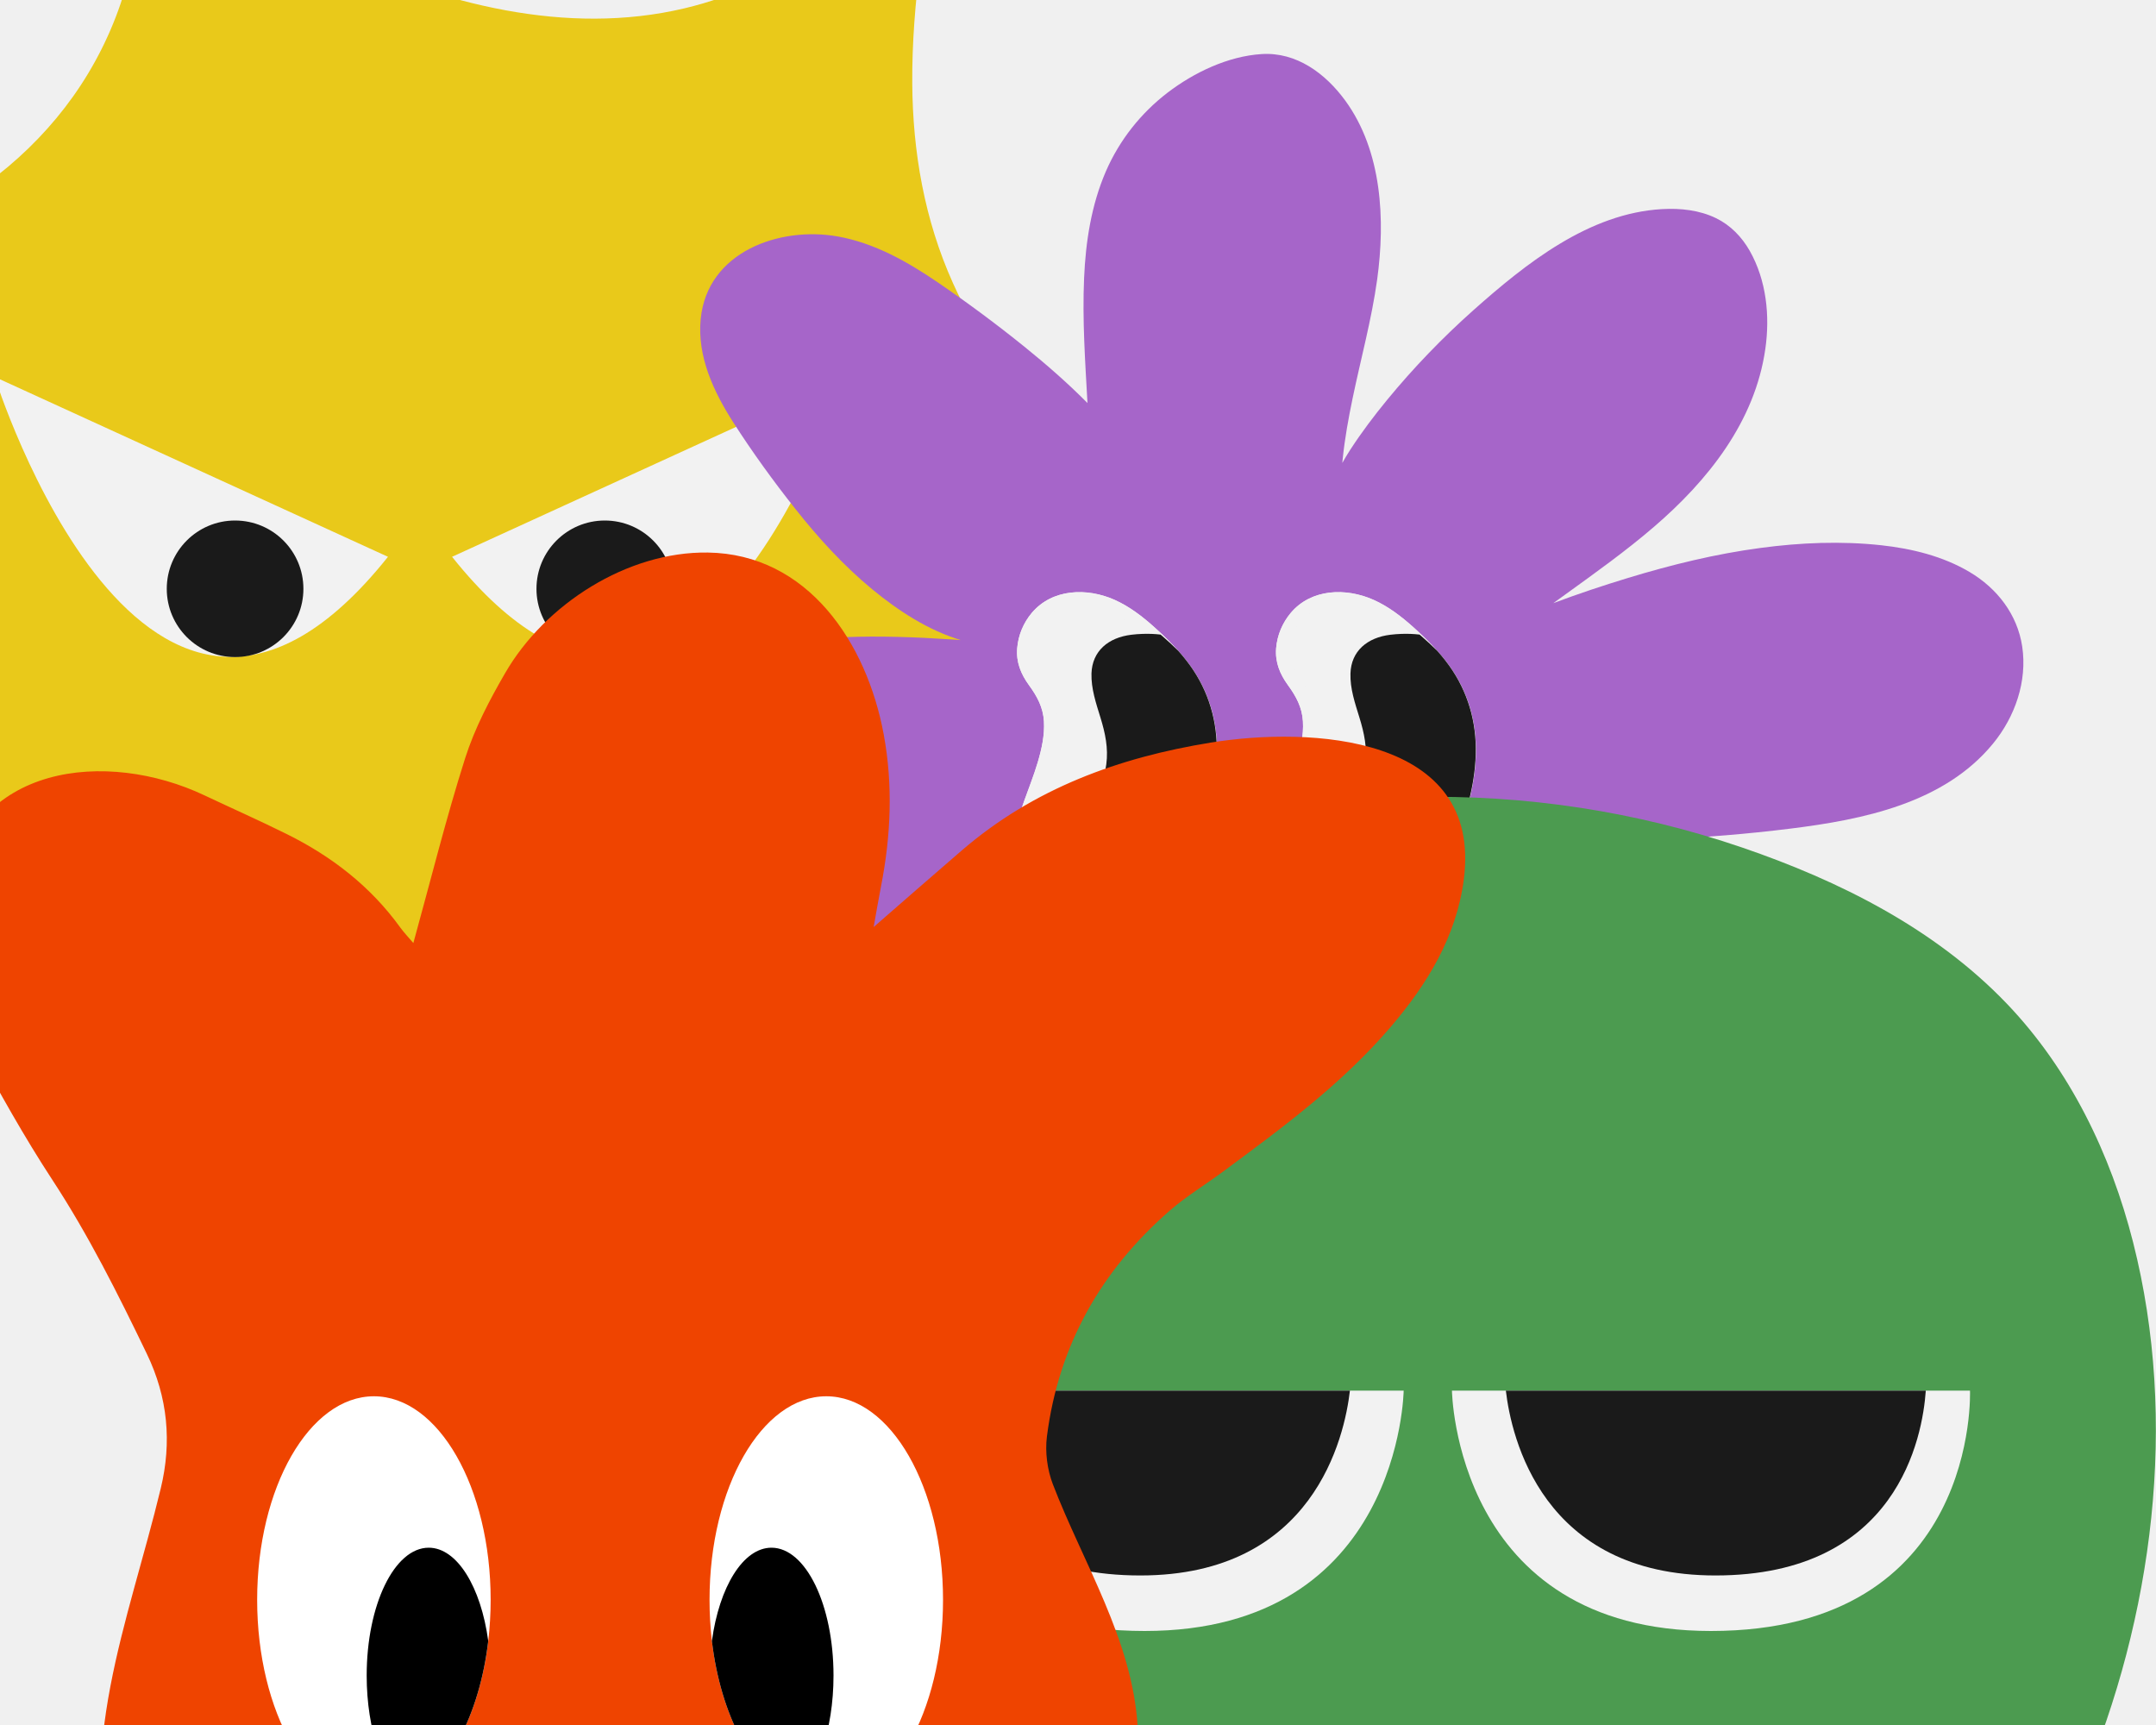
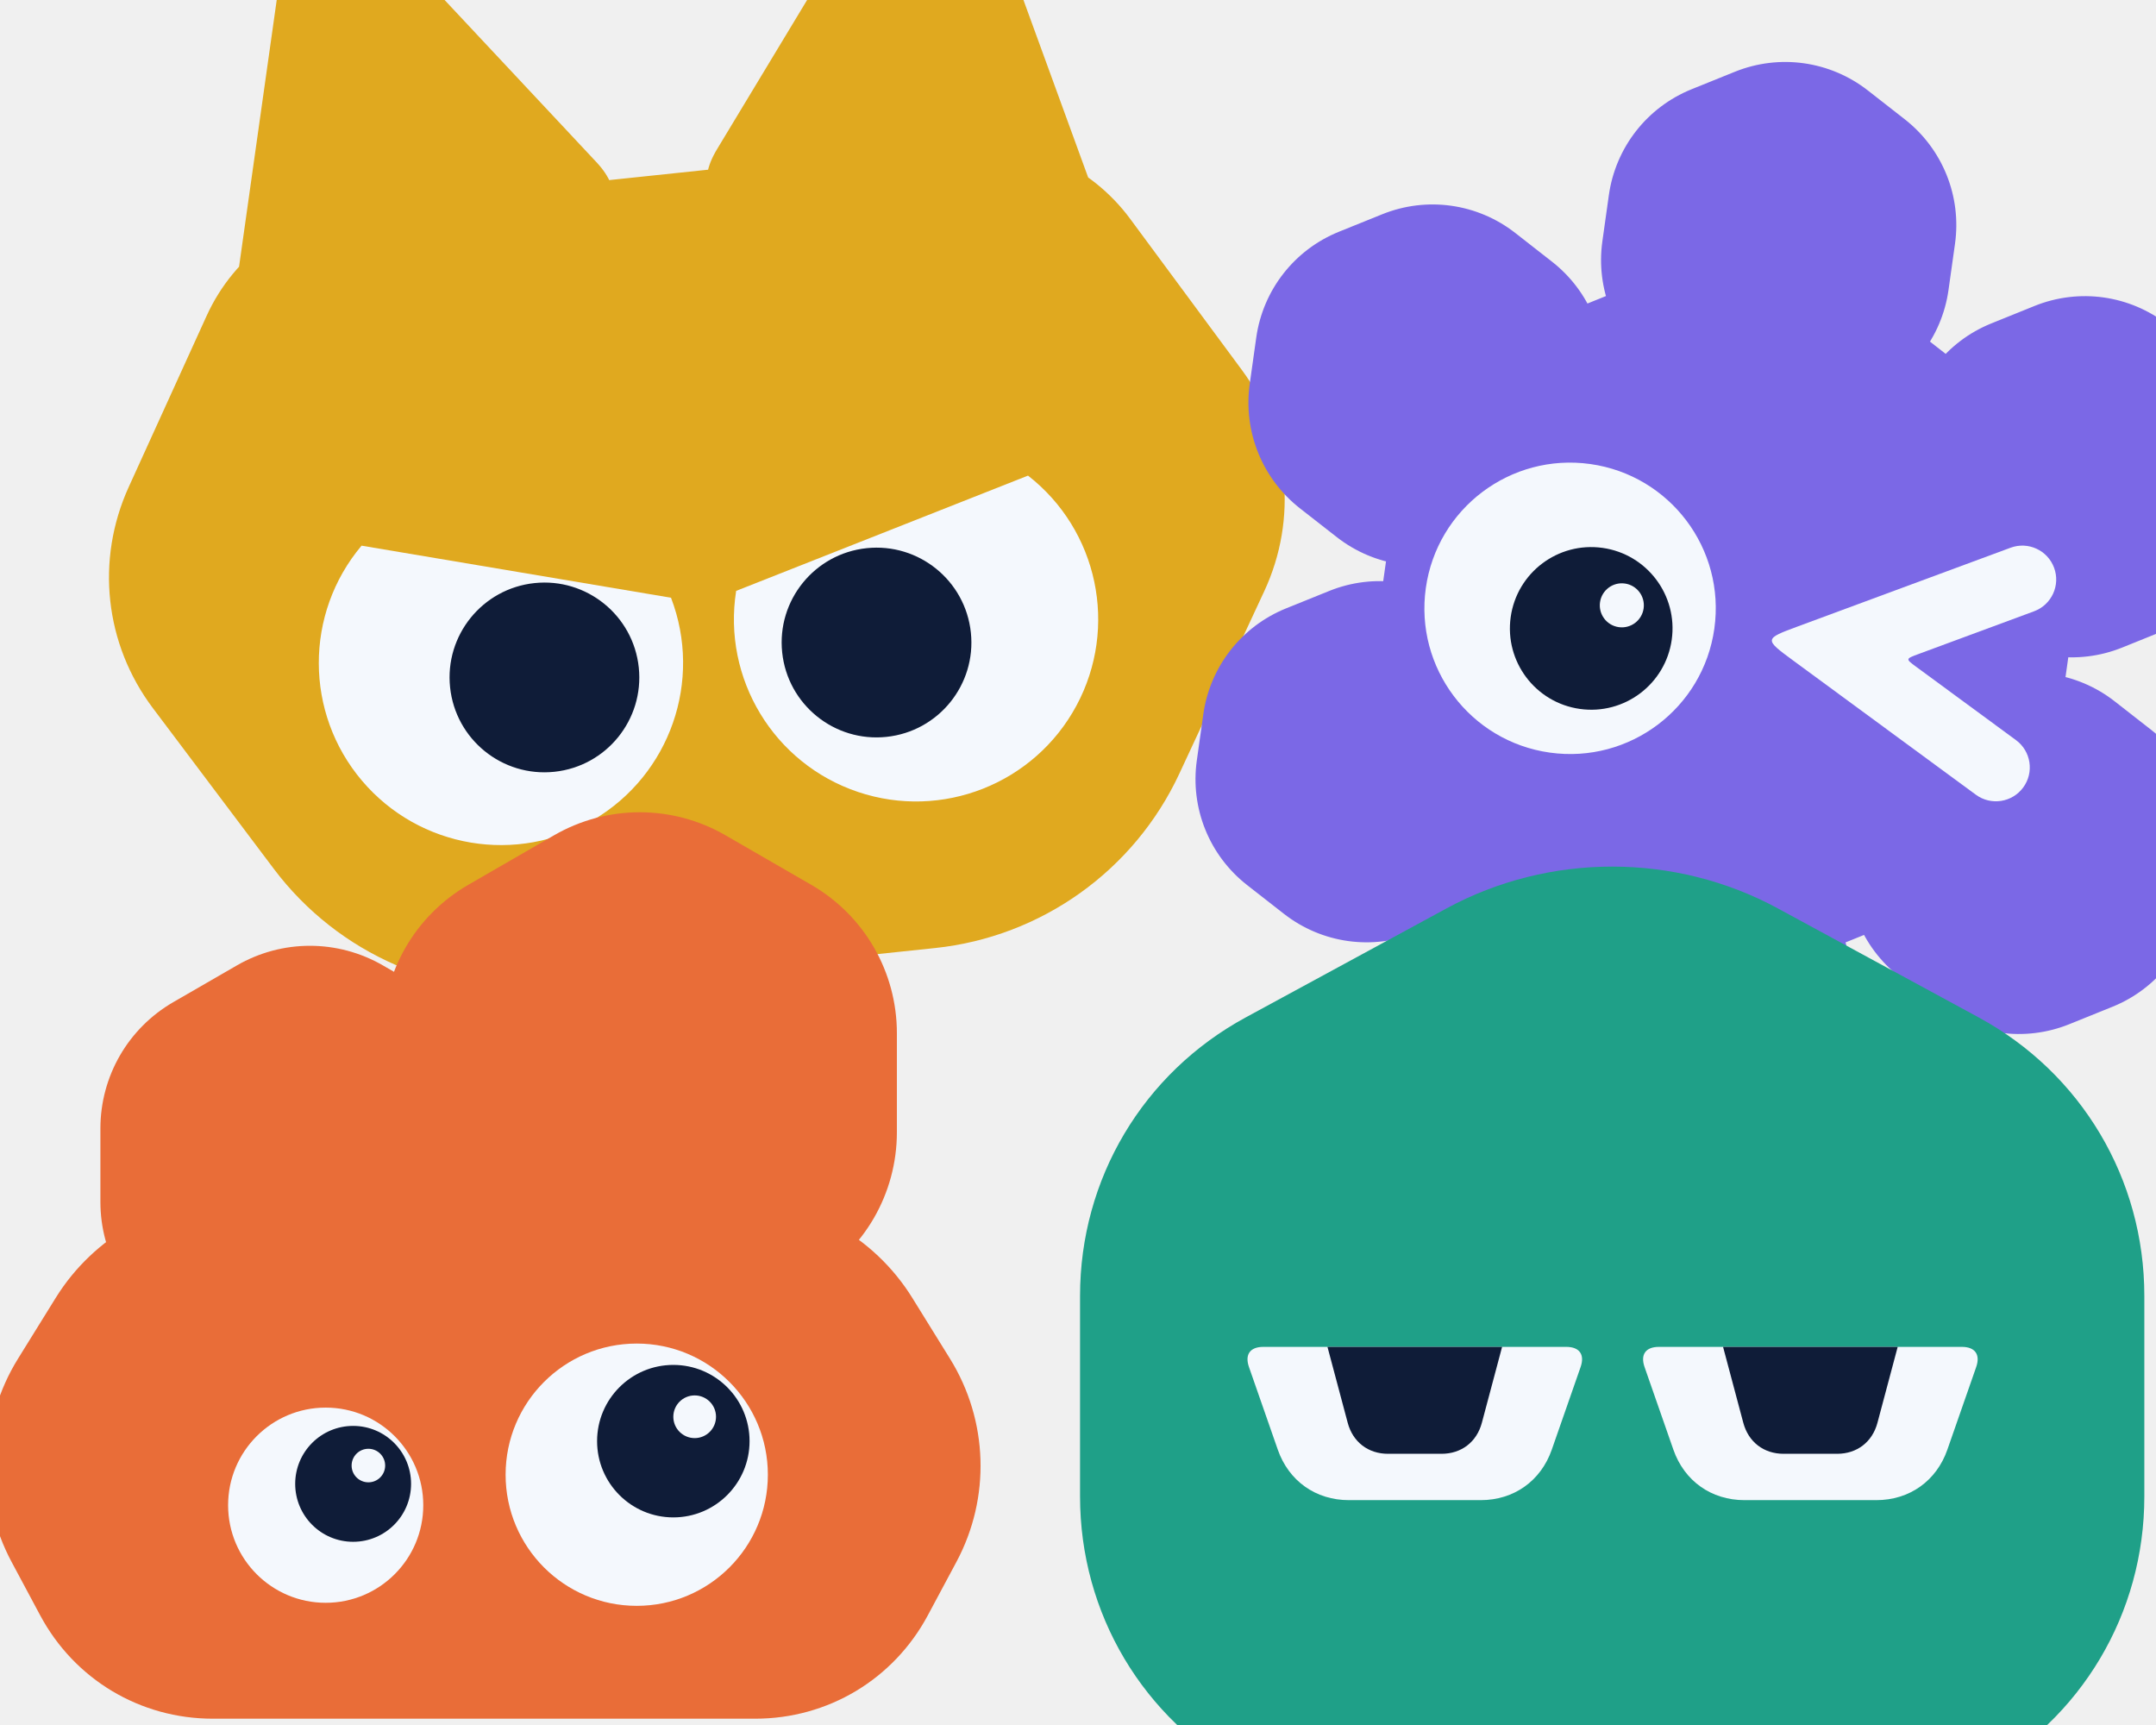
<svg xmlns="http://www.w3.org/2000/svg" width="40" height="32" viewBox="8 4 40 32" fill="none">
-   <g id="angry-yellow">
-     <path id="body" d="M32.856 16.512C31.147 16.727 29.451 17.034 27.78 17.431C26.386 17.763 24.979 18.135 23.701 18.759C22.595 19.299 21.623 20.036 20.787 20.891C19.119 22.599 17.987 24.682 16.893 26.727C16.853 26.801 16.558 26.802 16.519 26.727C15.979 25.689 15.417 24.655 14.731 23.69C14.135 22.852 13.441 22.058 12.594 21.424C11.68 20.741 10.61 20.279 9.452 20.081C8.225 19.87 6.955 19.952 5.734 20.157C4.461 20.371 3.212 20.707 1.986 21.082C1.958 21.09 1.649 21.096 1.717 21.027C2.511 20.212 3.279 19.372 3.951 18.467C5.078 16.951 5.927 15.227 6.017 13.368C6.093 11.782 5.607 10.101 4.398 8.934C4.357 8.931 4.319 8.921 4.296 8.9C4.268 8.874 4.273 8.852 4.292 8.835C4.278 8.823 4.265 8.81 4.251 8.798C4.225 8.775 4.381 8.75 4.418 8.781C4.423 8.786 4.429 8.791 4.434 8.795C5.2 8.667 5.942 8.43 6.627 8.089C7.885 7.464 8.937 6.521 9.631 5.37C10.358 4.165 10.686 2.77 10.567 1.396C10.559 1.292 10.876 1.332 10.927 1.361C12.003 1.992 13.082 2.625 14.224 3.152C16.202 4.064 18.503 4.677 20.705 4.153C22.535 3.717 24.108 2.54 25.061 1.05C25.103 0.984 25.457 0.976 25.44 1.068C25.171 2.548 24.915 4.04 24.925 5.545C24.933 6.815 25.151 8.08 25.682 9.256C26.132 10.254 26.776 11.168 27.523 11.999C29.074 13.722 31.031 15.086 32.972 16.412C33.061 16.473 32.897 16.507 32.856 16.512Z" fill="#E9C91A" />
-     <g id="eyes">
-       <g id="Group">
-         <path id="Vector" d="M16.387 14.329L23.683 10.992C23.683 10.992 20.877 19.958 16.387 14.329Z" fill="#F2F2F2" />
-         <path id="Vector_2" d="M19.221 16.189C19.921 16.189 20.489 15.622 20.489 14.923C20.489 14.223 19.921 13.656 19.221 13.656C18.521 13.656 17.953 14.223 17.953 14.923C17.953 15.622 18.521 16.189 19.221 16.189Z" fill="#1A1A1A" />
-       </g>
-       <g id="Group_2">
-         <path id="Vector_3" d="M15.198 14.329L7.902 10.992C7.902 10.992 10.708 19.958 15.198 14.329Z" fill="#F2F2F2" />
-         <path id="Vector_4" d="M12.361 16.189C13.062 16.189 13.629 15.622 13.629 14.923C13.629 14.223 13.062 13.656 12.361 13.656C11.661 13.656 11.094 14.223 11.094 14.923C11.094 15.622 11.661 16.189 12.361 16.189Z" fill="#1A1A1A" />
+   <defs>
+     <clipPath id="frame">
+       <rect x="8" y="4" width="40" height="32" />
+     </clipPath>
+   </defs>
+   <g clip-path="url(#frame)">
+     <g id="ninja-angry-yellow" transform="rotate(-6 21 15.119)">
+       <g transform="matrix(0.04,0,0,0.04,10.023,1)">
+         <path d="M64.44 456.55L16.47 376.6C-2.67 344.7 -2.84 305.5 16.02 273.43L60.26 198.25C75.97 171.53 104.6 155.15 135.6 155.15L415.61 155.15C446.61 155.15 475.24 171.53 490.96 198.25L535.19 273.43C554.05 305.5 553.88 344.7 534.74 376.6L486.77 456.55C461.25 499.08 415.21 525.15 365.61 525.15L185.61 525.15C136.01 525.15 89.97 499.08 64.44 456.55ZM236.68 178.1L94.54 217.2C76.6 222.13 68.37 214.09 72.88 196.05L116.88 20.08C122.29 -1.58 133.86 -3.94 147.32 13.86L247.5 146.23C258.73 161.06 254.61 173.17 236.68 178.1ZM456.68 217.2L314.54 178.1C296.6 173.17 292.49 161.06 303.71 146.23L403.89 13.86C417.35 -3.94 428.93 -1.58 434.34 20.08L478.33 196.05C482.85 214.09 474.62 222.13 456.68 217.2Z" fill="#E0A91F" />
+         <g transform="matrix(0.88,0,0,0.88,12,91)">
+           <path d="M282.74 295.2C294.83 340.42 272.55 387.77 230 407.27C187.45 426.77 137.03 412.74 110.67 374.07C84.31 335.39 89.69 283.33 123.4 250.86L282.74 295.2Z" fill="#F4F8FD" />
+           <path d="M262 330C262 357.61 239.61 380 212 380C184.39 380 162 357.61 162 330C162 302.39 184.39 280 212 280C239.61 280 262 302.39 262 330Z" fill="#0F1C38" />
+           <path d="M317.26 295.2C305.17 340.42 327.45 387.77 370 407.27C412.55 426.77 462.97 412.74 489.33 374.07C515.69 335.39 510.31 283.33 476.6 250.86L317.26 295.2Z" fill="#F4F8FD" />
+           <path d="M338 330C338 357.61 360.39 380 388 380C415.61 380 438 357.61 438 330C438 302.39 415.61 280 388 280C360.39 280 338 302.39 338 330Z" fill="#0F1C38" />
+         </g>
      </g>
    </g>
-   </g>
-   <g id="Frame 2147239678">
-     <g id="Group_3">
-       <path id="Vector_5" d="M44.976 17.795C44.068 18.902 42.563 19.204 41.221 19.371C40.42 19.471 39.616 19.536 38.81 19.57C38.406 19.588 38.001 19.597 37.597 19.598C37.582 19.598 37.567 19.598 37.553 19.598C38.729 20.349 39.918 21.166 40.763 22.299C41.532 23.331 41.978 24.637 41.655 25.921C41.508 26.502 41.215 27.046 40.771 27.45C40.255 27.919 39.571 28.159 38.877 28.052C38.17 27.942 37.562 27.529 36.987 27.126C36.394 26.71 35.821 26.267 35.271 25.795C34.723 25.325 34.197 24.831 33.703 24.304C33.584 24.178 33.468 24.051 33.354 23.921C33.351 23.968 33.348 24.014 33.345 24.059C33.288 24.889 33.172 25.713 33 26.526C32.849 27.238 32.656 27.942 32.417 28.629C32.215 29.214 31.96 29.805 31.514 30.245C31.109 30.644 30.548 30.879 29.978 30.852C29.384 30.823 28.933 30.475 28.64 29.968C28.321 29.417 28.125 28.774 27.959 28.162C27.777 27.494 27.657 26.81 27.597 26.121C27.534 25.4 27.527 24.657 27.604 23.925C27.582 23.955 27.56 23.985 27.537 24.016C27.332 24.285 27.098 24.535 26.859 24.774C26.392 25.241 25.878 25.662 25.328 26.025C24.84 26.347 24.323 26.624 23.786 26.853C23.22 27.094 22.606 27.323 21.991 27.382C21.435 27.435 20.861 27.31 20.489 26.865C20.17 26.482 20.044 25.95 20.082 25.459C20.127 24.871 20.424 24.329 20.776 23.871C21.191 23.331 21.694 22.856 22.18 22.383C22.84 21.742 23.515 21.102 24.221 20.503C23.622 20.552 23.021 20.559 22.428 20.526C21.773 20.49 21.106 20.41 20.477 20.213C19.93 20.042 19.382 19.753 19.034 19.282C18.729 18.868 18.567 18.303 18.698 17.795C18.85 17.212 19.361 16.9 19.869 16.657C21.053 16.091 22.364 15.87 23.666 15.82C24.324 15.794 24.983 15.818 25.64 15.861C25.702 15.865 25.764 15.87 25.826 15.874C25.224 15.694 24.667 15.331 24.186 14.935C23.652 14.495 23.183 13.98 22.754 13.438C22.346 12.923 21.957 12.386 21.602 11.832C21.239 11.264 20.932 10.611 21 9.917C21.122 8.672 22.459 8.195 23.541 8.386C24.223 8.507 24.837 8.855 25.404 9.242C25.952 9.616 26.487 10.013 27.004 10.43C27.411 10.759 27.807 11.104 28.176 11.477C28.133 10.706 28.079 9.931 28.113 9.16C28.142 8.483 28.247 7.802 28.518 7.177C28.769 6.6 29.165 6.099 29.663 5.718C30.154 5.343 30.785 5.042 31.407 5.003C32.054 4.962 32.592 5.364 32.96 5.868C33.642 6.805 33.703 8.078 33.55 9.188C33.447 9.928 33.248 10.652 33.096 11.383C33.019 11.753 32.951 12.125 32.912 12.502C32.909 12.53 32.907 12.559 32.904 12.588C32.95 12.505 32.999 12.423 33.052 12.342C33.26 12.021 33.493 11.713 33.736 11.417C34.225 10.822 34.76 10.267 35.335 9.755C36.312 8.886 37.48 7.955 38.837 7.879C39.176 7.86 39.529 7.897 39.837 8.047C40.105 8.177 40.315 8.394 40.462 8.652C40.772 9.198 40.84 9.858 40.752 10.472C40.56 11.822 39.686 12.914 38.685 13.774C38.162 14.224 37.599 14.625 37.04 15.029C36.966 15.082 36.892 15.136 36.818 15.189C37.274 15.018 37.737 14.863 38.202 14.722C39.009 14.476 39.83 14.275 40.667 14.164C41.406 14.065 42.163 14.034 42.905 14.115C43.472 14.177 44.048 14.318 44.543 14.612C45.052 14.914 45.428 15.397 45.518 15.994C45.614 16.64 45.384 17.298 44.976 17.795Z" fill="#A665C9" />
-       <g id="Group_4">
-         <path id="Vector_6" d="M30.578 17.883C30.582 18.488 30.418 19.08 30.186 19.633C30.184 19.635 30.183 19.638 30.182 19.641C30.099 19.834 30.005 20.025 29.896 20.208C29.662 20.601 29.36 20.95 28.954 21.172C28.404 21.474 27.654 21.512 27.187 21.034C26.826 20.665 26.734 20.1 26.802 19.604C26.871 19.098 27.107 18.63 27.252 18.145C27.325 17.898 27.383 17.641 27.368 17.382C27.353 17.121 27.241 16.917 27.091 16.711C26.941 16.505 26.85 16.285 26.872 16.024C26.892 15.782 26.987 15.555 27.143 15.369C27.526 14.917 28.17 14.901 28.678 15.127C28.954 15.25 29.198 15.438 29.422 15.64C29.575 15.777 29.723 15.92 29.86 16.074C29.915 16.135 29.967 16.198 30.018 16.263C30.384 16.733 30.573 17.286 30.578 17.883Z" fill="#F2F2F2" />
-         <g id="Group_5">
-           <path id="Vector_7" d="M30.018 16.263C29.967 16.198 29.915 16.135 29.86 16.074C29.723 15.92 29.575 15.777 29.422 15.64C29.198 15.438 28.954 15.25 28.678 15.127C28.17 14.901 27.526 14.917 27.143 15.369C26.987 15.555 26.892 15.782 26.872 16.024C26.85 16.285 26.941 16.505 27.091 16.711C27.241 16.917 27.353 17.121 27.368 17.382C27.383 17.641 27.325 17.898 27.252 18.145C27.107 18.63 26.871 19.098 26.802 19.604C26.734 20.1 26.826 20.665 27.187 21.034C27.654 21.512 28.404 21.474 28.954 21.172C29.36 20.95 29.662 20.601 29.896 20.208C30.005 20.025 30.099 19.834 30.182 19.641C30.183 19.638 30.184 19.635 30.186 19.633C30.418 19.08 30.582 18.488 30.578 17.883C30.573 17.286 30.384 16.733 30.018 16.263ZM29.976 19.509C29.762 20.008 29.481 20.511 29.034 20.834C29.02 20.844 29.006 20.854 28.991 20.863C28.978 20.873 28.964 20.882 28.95 20.89C28.532 21.157 27.979 21.271 27.534 21.001C27.125 20.752 27.001 20.228 27.027 19.777C27.055 19.319 27.26 18.885 27.407 18.457C27.551 18.034 27.683 17.567 27.574 17.119C27.522 16.907 27.408 16.737 27.282 16.562C27.142 16.366 27.077 16.161 27.132 15.919C27.25 15.401 27.756 15.149 28.254 15.246C28.612 15.317 28.923 15.521 29.2 15.763C29.202 15.765 29.204 15.767 29.206 15.769C29.336 15.882 29.457 16.003 29.573 16.123C30.002 16.568 30.29 17.093 30.329 17.721C30.367 18.334 30.212 18.948 29.976 19.509Z" fill="#F2F2F2" />
+     <g id="flower-quirky-purple" transform="rotate(8 40 15.698)">
+       <g transform="matrix(0.036,0,0,0.036,30.563,5)">
+         <path d="M118.92 168.8L227.17 106.3C248.65 93.9 274.97 93.9 296.45 106.3L404.7 168.8C426.18 181.2 439.35 204 439.35 228.8L439.35 353.8C439.35 378.6 426.18 401.4 404.7 413.8L296.45 476.3C274.97 488.7 248.65 488.7 227.17 476.3L118.92 413.8C97.44 401.4 84.27 378.6 84.27 353.8L84.27 228.8C84.27 204 97.44 181.2 118.92 168.8ZM206.38 23.3L227.17 11.3C248.65 -1.1 274.97 -1.1 296.45 11.3L317.24 23.3C338.71 35.7 351.88 58.5 351.88 83.3L351.88 107.3C351.88 132.1 338.71 154.9 317.24 167.3L296.45 179.3C274.97 191.7 248.65 191.7 227.17 179.3L206.38 167.3C184.91 154.9 171.74 132.1 171.74 107.3L171.74 83.3C171.74 58.5 184.91 35.7 206.38 23.3ZM466.19 109.3L486.98 121.3C508.45 133.7 521.62 156.5 521.62 181.3L521.62 205.3C521.62 230.1 508.45 252.9 486.98 265.3L466.19 277.3C444.71 289.7 418.39 289.7 396.91 277.3L376.13 265.3C354.65 252.9 341.48 230.1 341.48 205.3L341.48 181.3C341.48 156.5 354.65 133.7 376.13 121.3L396.91 109.3C418.39 96.9 444.71 96.9 466.19 109.3ZM521.62 377.3L521.62 401.3C521.62 426.1 508.45 448.9 486.98 461.3L466.19 473.3C444.71 485.7 418.39 485.7 396.91 473.3L376.13 461.3C354.65 448.9 341.48 426.1 341.48 401.3L341.48 377.3C341.48 352.5 354.65 329.7 376.13 317.3L396.91 305.3C418.39 292.9 444.71 292.9 466.19 305.3L486.98 317.3C508.45 329.7 521.62 352.5 521.62 377.3ZM317.24 559.3L296.45 571.3C274.97 583.7 248.65 583.7 227.17 571.3L206.38 559.3C184.91 546.9 171.74 524.1 171.74 499.3L171.74 475.3C171.74 450.5 184.91 427.7 206.38 415.3L227.17 403.3C248.65 390.9 274.97 390.9 296.45 403.3L317.24 415.3C338.71 427.7 351.88 450.5 351.88 475.3L351.88 499.3C351.88 524.1 338.71 546.9 317.24 559.3ZM57.43 473.3L36.64 461.3C15.17 448.9 2 426.1 2 401.3L2 377.3C2 352.5 15.17 329.7 36.64 317.3L57.43 305.3C78.91 292.9 105.23 292.9 126.71 305.3L147.49 317.3C168.97 329.7 182.14 352.5 182.14 377.3L182.14 401.3C182.14 426.1 168.97 448.9 147.49 461.3L126.71 473.3C105.23 485.7 78.91 485.7 57.43 473.3ZM2 205.3L2 181.3C2 156.5 15.17 133.7 36.64 121.3L57.43 109.3C78.91 96.9 105.23 96.9 126.71 109.3L147.49 121.3C168.97 133.7 182.14 156.5 182.14 181.3L182.14 205.3C182.14 230.1 168.97 252.9 147.49 265.3L126.71 277.3C105.23 289.7 78.91 289.7 57.43 277.3L36.64 265.3C15.17 252.9 2 230.1 2 205.3Z" fill="#7B68E6" />
+         <g transform="matrix(0.873,0,0,0.873,0,35)">
+           <path d="M294 300C294 347.5 255.5 386 208 386C160.5 386 122 347.5 122 300C122 252.5 160.5 214 208 214C255.5 214 294 252.5 294 300Z" fill="#F4F8FD" />
+           <path d="M270 310C270 336.51 248.51 358 222 358C195.49 358 174 336.51 174 310C174 283.49 195.49 262 222 262C248.51 262 270 283.49 270 310Z" fill="#0F1C38" />
+           <path d="M251 294C251 301.18 245.18 307 238 307C230.82 307 225 301.18 225 294C225 286.82 230.82 281 238 281C245.18 281 251 286.82 251 294Z" fill="#F4F8FD" />
+           <path d="M479.48 263.61L415.31 298.16C408.19 302 408.19 302 415.31 305.84L479.48 340.39C489.21 345.63 492.85 357.76 487.61 367.48C482.37 377.21 470.24 380.85 460.52 375.61L342.95 312.31C323.81 302 323.81 302 342.95 291.69L460.52 228.39C470.24 223.15 482.37 226.79 487.61 236.52C492.85 246.24 489.21 258.37 479.48 263.61Z" fill="#F4F8FD" />
        </g>
-         <path id="Vector_8" d="M30.575 17.88C30.58 18.484 30.416 19.076 30.183 19.629C30.182 19.631 30.181 19.634 30.179 19.637C30.096 19.83 30.002 20.022 29.893 20.204C29.791 20.354 29.678 20.497 29.55 20.627C29.545 20.63 29.541 20.633 29.536 20.636C29.359 20.754 29.157 20.844 28.948 20.887C28.711 20.934 28.465 20.921 28.236 20.814C27.748 20.587 27.702 20.077 27.896 19.643C28.122 19.163 28.454 18.709 28.525 18.178C28.565 17.879 28.505 17.599 28.417 17.313C28.335 17.047 28.242 16.774 28.25 16.493C28.264 16.076 28.563 15.827 28.99 15.775C29.058 15.767 29.127 15.761 29.198 15.759C29.308 15.755 29.421 15.759 29.532 15.772C29.546 15.784 29.559 15.795 29.572 15.806C29.67 15.891 29.766 15.979 29.857 16.07C29.912 16.131 29.965 16.194 30.015 16.259C30.382 16.729 30.57 17.283 30.575 17.88Z" fill="#1A1A1A" />
-       </g>
-       <g id="Group_6">
-         <path id="Vector_9" d="M35.382 17.883C35.387 18.488 35.223 19.08 34.99 19.633C34.989 19.635 34.988 19.638 34.986 19.641C34.903 19.834 34.809 20.025 34.7 20.208C34.466 20.601 34.164 20.95 33.759 21.172C33.209 21.474 32.459 21.512 31.992 21.034C31.631 20.665 31.539 20.1 31.607 19.604C31.675 19.098 31.912 18.63 32.057 18.145C32.13 17.898 32.188 17.641 32.173 17.382C32.158 17.121 32.046 16.917 31.896 16.711C31.746 16.505 31.655 16.285 31.676 16.024C31.696 15.782 31.792 15.555 31.948 15.369C32.33 14.917 32.974 14.901 33.482 15.127C33.759 15.25 34.002 15.438 34.227 15.64C34.38 15.777 34.528 15.92 34.664 16.074C34.719 16.135 34.772 16.198 34.823 16.263C35.189 16.733 35.378 17.286 35.382 17.883Z" fill="#F2F2F2" />
-         <g id="Group_7">
-           <path id="Vector_10" d="M34.823 16.263C34.772 16.198 34.719 16.135 34.664 16.074C34.528 15.92 34.38 15.777 34.227 15.64C34.002 15.438 33.759 15.25 33.482 15.127C32.974 14.901 32.33 14.917 31.948 15.369C31.792 15.555 31.696 15.782 31.676 16.024C31.655 16.285 31.746 16.505 31.896 16.711C32.046 16.917 32.158 17.121 32.173 17.382C32.188 17.641 32.13 17.898 32.057 18.145C31.912 18.63 31.675 19.098 31.607 19.604C31.539 20.1 31.631 20.665 31.992 21.034C32.459 21.512 33.209 21.474 33.759 21.172C34.164 20.95 34.466 20.601 34.7 20.208C34.809 20.025 34.903 19.834 34.986 19.641C34.988 19.638 34.989 19.635 34.99 19.633C35.223 19.08 35.387 18.488 35.382 17.883C35.378 17.286 35.189 16.733 34.823 16.263ZM34.78 19.509C34.566 20.008 34.286 20.511 33.838 20.834C33.824 20.844 33.81 20.854 33.796 20.863C33.782 20.873 33.769 20.882 33.755 20.89C33.337 21.157 32.784 21.271 32.339 21.001C31.929 20.752 31.806 20.228 31.832 19.777C31.859 19.319 32.064 18.885 32.211 18.457C32.356 18.034 32.487 17.567 32.378 17.119C32.326 16.907 32.212 16.737 32.087 16.562C31.947 16.366 31.881 16.161 31.936 15.919C32.054 15.401 32.561 15.149 33.059 15.246C33.416 15.317 33.728 15.521 34.005 15.763C34.007 15.765 34.009 15.767 34.011 15.769C34.14 15.882 34.262 16.003 34.377 16.123C34.807 16.568 35.094 17.093 35.134 17.721C35.172 18.334 35.017 18.948 34.78 19.509Z" fill="#F2F2F2" />
-         </g>
-         <path id="Vector_11" d="M35.38 17.88C35.384 18.484 35.221 19.076 34.988 19.629C34.986 19.631 34.985 19.634 34.984 19.637C34.901 19.83 34.807 20.022 34.698 20.204C34.596 20.354 34.483 20.497 34.355 20.627C34.35 20.63 34.345 20.633 34.341 20.636C34.164 20.754 33.962 20.844 33.752 20.887C33.516 20.934 33.27 20.921 33.041 20.814C32.553 20.587 32.506 20.077 32.701 19.643C32.927 19.163 33.258 18.709 33.33 18.178C33.369 17.879 33.31 17.599 33.222 17.313C33.14 17.047 33.046 16.774 33.055 16.493C33.068 16.076 33.368 15.827 33.795 15.775C33.863 15.767 33.932 15.761 34.002 15.759C34.113 15.755 34.225 15.759 34.337 15.772C34.35 15.784 34.363 15.795 34.377 15.806C34.474 15.891 34.57 15.979 34.662 16.07C34.717 16.131 34.769 16.194 34.82 16.259C35.186 16.729 35.375 17.283 35.38 17.88Z" fill="#1A1A1A" />
      </g>
    </g>
-     <g id="Group_8">
-       <path id="Vector_12" d="M46.624 37.115C45.338 40.152 43.152 42.848 40.285 44.372C38.563 45.286 36.661 45.71 34.747 45.895C32.772 46.086 30.759 46.052 28.813 45.621C25.483 44.885 22.234 42.785 20.914 39.395C20.355 37.962 20.186 36.378 20.224 34.822C20.19 34.58 20.161 34.337 20.137 34.094C19.941 32.068 20.153 30.018 20.779 28.087C21.957 24.454 24.554 21.289 28.051 19.927C29.997 19.17 32.137 18.837 34.209 18.787C36.282 18.736 38.355 19.049 40.324 19.723C42.114 20.335 43.901 21.223 45.242 22.629C46.399 23.842 47.158 25.403 47.575 27.045C48.419 30.369 47.946 33.995 46.624 37.115Z" fill="#4C9B50" />
-       <g id="Group_9">
-         <path id="Vector_13" d="M39.743 34.256C34.993 34.256 34.938 29.797 34.938 29.797H44.549C44.549 29.797 44.733 34.256 39.743 34.256Z" fill="#F2F2F2" />
-         <path id="Vector_14" d="M43.729 29.797C43.669 30.656 43.207 33.226 39.826 33.226C36.608 33.226 36.038 30.656 35.938 29.797H43.729Z" fill="#1A1A1A" />
-       </g>
-       <g id="Group_10">
-         <path id="Vector_15" d="M29.236 34.256C33.987 34.256 34.042 29.797 34.042 29.797H24.431C24.431 29.797 24.247 34.256 29.236 34.256Z" fill="#F2F2F2" />
-         <path id="Vector_16" d="M25.254 29.797C25.314 30.656 25.776 33.226 29.156 33.226C32.375 33.226 32.945 30.656 33.045 29.797H25.254Z" fill="#1A1A1A" />
+     <g id="blob-grumpy-green">
+       <g transform="matrix(0.038,0,0,0.038,27.962,20)">
+         <path d="M82.86 75.64L180.95 22.4C231.08 -4.8 292.54 -4.8 342.67 22.4L440.76 75.64C490.89 102.84 521.62 154.48 521.62 211.52L521.62 309.52C521.62 366.56 490.89 418.2 440.76 445.4L342.67 498.64C292.54 525.84 231.08 525.84 180.95 498.64L82.86 445.4C32.73 418.2 2 366.56 2 309.52L2 211.52C2 154.48 32.73 102.84 82.86 75.64Z" fill="#1FA088" />
+         <g transform="matrix(0.87,0,0,0.87,1,12)">
+           <path d="M112.12 315.67L95.95 269.33C93.5 262.31 96.56 258 104 258L274 258C281.44 258 284.5 262.31 282.05 269.33L265.88 315.67C259.75 333.24 244.6 344 226 344L152 344C133.4 344 118.25 333.24 112.12 315.67Z" fill="#F4F8FD" />
+           <path d="M151.36 300.61L140 258L238 258L226.64 300.61C223.76 311.39 215.16 318 204 318L174 318C162.84 318 154.24 311.39 151.36 300.61Z" fill="#0F1C38" />
+           <path d="M487.88 315.67L504.05 269.33C506.5 262.31 503.44 258 496 258L326 258C318.56 258 315.5 262.31 317.95 269.33L334.12 315.67C340.25 333.24 355.4 344 374 344L448 344C466.6 344 481.75 333.24 487.88 315.67Z" fill="#F4F8FD" />
+           <path d="M448.64 300.61L460 258L362 258L373.36 300.61C376.24 311.39 384.84 318 396 318L426 318C437.16 318 445.76 311.39 448.64 300.61Z" fill="#0F1C38" />
+         </g>
      </g>
    </g>
-     <g id="Group_11">
-       <g id="Group 22">
-         <g id="Group_12">
-           <g id="Group_13">
-             <path id="Vector_17" d="M15.669 21.494C15.995 20.315 16.276 19.177 16.63 18.065C16.806 17.512 17.083 16.984 17.375 16.481C18.114 15.207 19.638 14.229 21.131 14.25C22.984 14.277 24.081 15.917 24.396 17.627C24.57 18.57 24.528 19.509 24.345 20.445C24.295 20.7 24.252 20.956 24.209 21.197C24.761 20.717 25.3 20.244 25.844 19.776C27.182 18.623 28.764 18.05 30.466 17.775C32.296 17.479 35.506 17.624 35.158 20.314C35.02 21.375 34.479 22.257 33.804 23.047C32.902 24.104 31.792 24.92 30.687 25.737C30.362 25.978 30.012 26.189 29.707 26.454C28.434 27.56 27.639 28.949 27.423 30.651C27.387 30.938 27.43 31.265 27.534 31.535C28.095 32.995 29.006 34.416 29.106 36.019C29.267 38.598 28.18 40.838 25.963 42.09C23.146 43.682 19.779 44.034 16.639 43.464C14.075 42.999 10.945 41.849 10.131 39.035C9.377 36.432 10.379 34.112 10.983 31.609C11.189 30.755 11.116 29.926 10.723 29.112C10.19 28.006 9.644 26.915 8.971 25.887C8.447 25.087 7.979 24.247 7.524 23.404C7.045 22.518 6.901 21.564 7.065 20.556C7.455 18.154 9.989 17.897 11.797 18.756C12.305 18.996 12.818 19.223 13.321 19.473C14.15 19.884 14.871 20.438 15.424 21.203C15.495 21.301 15.58 21.389 15.669 21.494Z" fill="#EF4400" />
-           </g>
-         </g>
-         <g id="Group_14">
-           <g id="Group_15">
-             <g id="Group_16">
-               <g id="Group_17">
-                 <path id="Vector_18" d="M17.103 33.678C17.103 33.939 17.087 34.194 17.059 34.44C17.059 34.44 17.061 34.442 17.059 34.444C16.897 35.816 16.308 36.915 15.547 37.303C15.352 37.402 15.149 37.455 14.937 37.455C13.742 37.455 12.771 35.764 12.771 33.678C12.771 31.593 13.742 29.902 14.937 29.902C16.133 29.902 17.103 31.593 17.103 33.678Z" fill="white" />
-               </g>
-               <g id="Group_18">
-                 <path id="Vector_19" d="M17.058 34.44C17.058 34.44 17.061 34.442 17.058 34.444C16.897 35.816 16.308 36.915 15.547 37.304C15.111 36.964 14.803 36.098 14.803 35.083C14.803 33.772 15.317 32.711 15.954 32.711C16.481 32.711 16.923 33.441 17.058 34.44Z" fill="black" />
-               </g>
-             </g>
-             <g id="Group_19">
-               <g id="Group_20">
-                 <path id="Vector_20" d="M21.164 33.678C21.164 33.939 21.179 34.194 21.208 34.44C21.208 34.44 21.206 34.442 21.208 34.444C21.37 35.816 21.958 36.915 22.72 37.303C22.914 37.402 23.118 37.455 23.33 37.455C24.525 37.455 25.496 35.764 25.496 33.678C25.496 31.593 24.525 29.902 23.33 29.902C22.133 29.902 21.164 31.593 21.164 33.678Z" fill="white" />
-               </g>
-               <g id="Group_21">
-                 <path id="Vector_21" d="M21.208 34.44C21.208 34.44 21.206 34.442 21.208 34.444C21.37 35.816 21.958 36.915 22.72 37.304C23.155 36.964 23.464 36.098 23.464 35.083C23.464 33.772 22.95 32.711 22.313 32.711C21.786 32.711 21.344 33.441 21.208 34.44Z" fill="black" />
-               </g>
-             </g>
-           </g>
+     <g id="cloud-curious-orange">
+       <g transform="matrix(0.034,0,0,0.034,7.699,19)">
+         <path d="M30.76 440.13L15.16 410.99C-3.56 376 -2.23 333.89 18.67 300.16L39.25 266.96C60.15 233.23 97.28 212.56 136.96 212.56L408.96 212.56C448.64 212.56 485.77 233.23 506.67 266.96L527.25 300.16C548.15 333.89 549.48 376 530.76 410.99L515.16 440.13C496.44 475.11 460.64 496.56 420.96 496.56L124.96 496.56C85.28 496.56 49.48 475.11 30.76 440.13ZM103.48 105.56L138.12 85.56C162.82 71.29 193.1 71.29 217.8 85.56L252.44 105.56C277.14 119.82 292.28 146.04 292.28 174.56L292.28 214.56C292.28 243.08 277.14 269.3 252.44 283.56L217.8 303.56C193.1 317.82 162.82 317.82 138.12 303.56L103.48 283.56C78.78 269.3 63.64 243.08 63.64 214.56L63.64 174.56C63.64 146.04 78.78 119.82 103.48 105.56ZM264.43 41.56L311.19 14.56C340.19 -2.19 375.73 -2.19 404.73 14.56L451.49 41.56C480.49 58.29 498.26 89.08 498.26 122.56L498.26 176.56C498.26 210.04 480.49 240.82 451.49 257.56L404.73 284.56C375.73 301.3 340.19 301.3 311.19 284.56L264.43 257.56C235.43 240.82 217.66 210.04 217.66 176.56L217.66 122.56C217.66 89.08 235.43 58.29 264.43 41.56Z" fill="#E96D38" />
+         <g transform="matrix(0.832,0,0,0.832,23.5,115.5)">
+           <path d="M260 318C260 353.35 231.35 382 196 382C160.65 382 132 353.35 132 318C132 282.65 160.65 254 196 254C231.35 254 260 282.65 260 318Z" fill="#F4F8FD" />
+           <path d="M252 304C252 324.99 234.99 342 214 342C193.01 342 176 324.99 176 304C176 283.01 193.01 266 214 266C234.99 266 252 283.01 252 304Z" fill="#0F1C38" />
+           <path d="M235 292C235 298.08 230.08 303 224 303C217.92 303 213 298.08 213 292C213 285.92 217.92 281 224 281C230.08 281 235 285.92 235 292Z" fill="#F4F8FD" />
+           <path d="M486 298C486 345.5 447.5 384 400 384C352.5 384 314 345.5 314 298C314 250.5 352.5 212 400 212C447.5 212 486 250.5 486 298Z" fill="#F4F8FD" />
+           <path d="M474 276C474 303.61 451.61 326 424 326C396.39 326 374 303.61 374 276C374 248.39 396.39 226 424 226C451.61 226 474 248.39 474 276Z" fill="#0F1C38" />
+           <path d="M452 260C452 267.73 445.73 274 438 274C430.27 274 424 267.73 424 260C424 252.27 430.27 246 438 246C445.73 246 452 252.27 452 260Z" fill="#F4F8FD" />
        </g>
      </g>
    </g>
  </g>
</svg>
